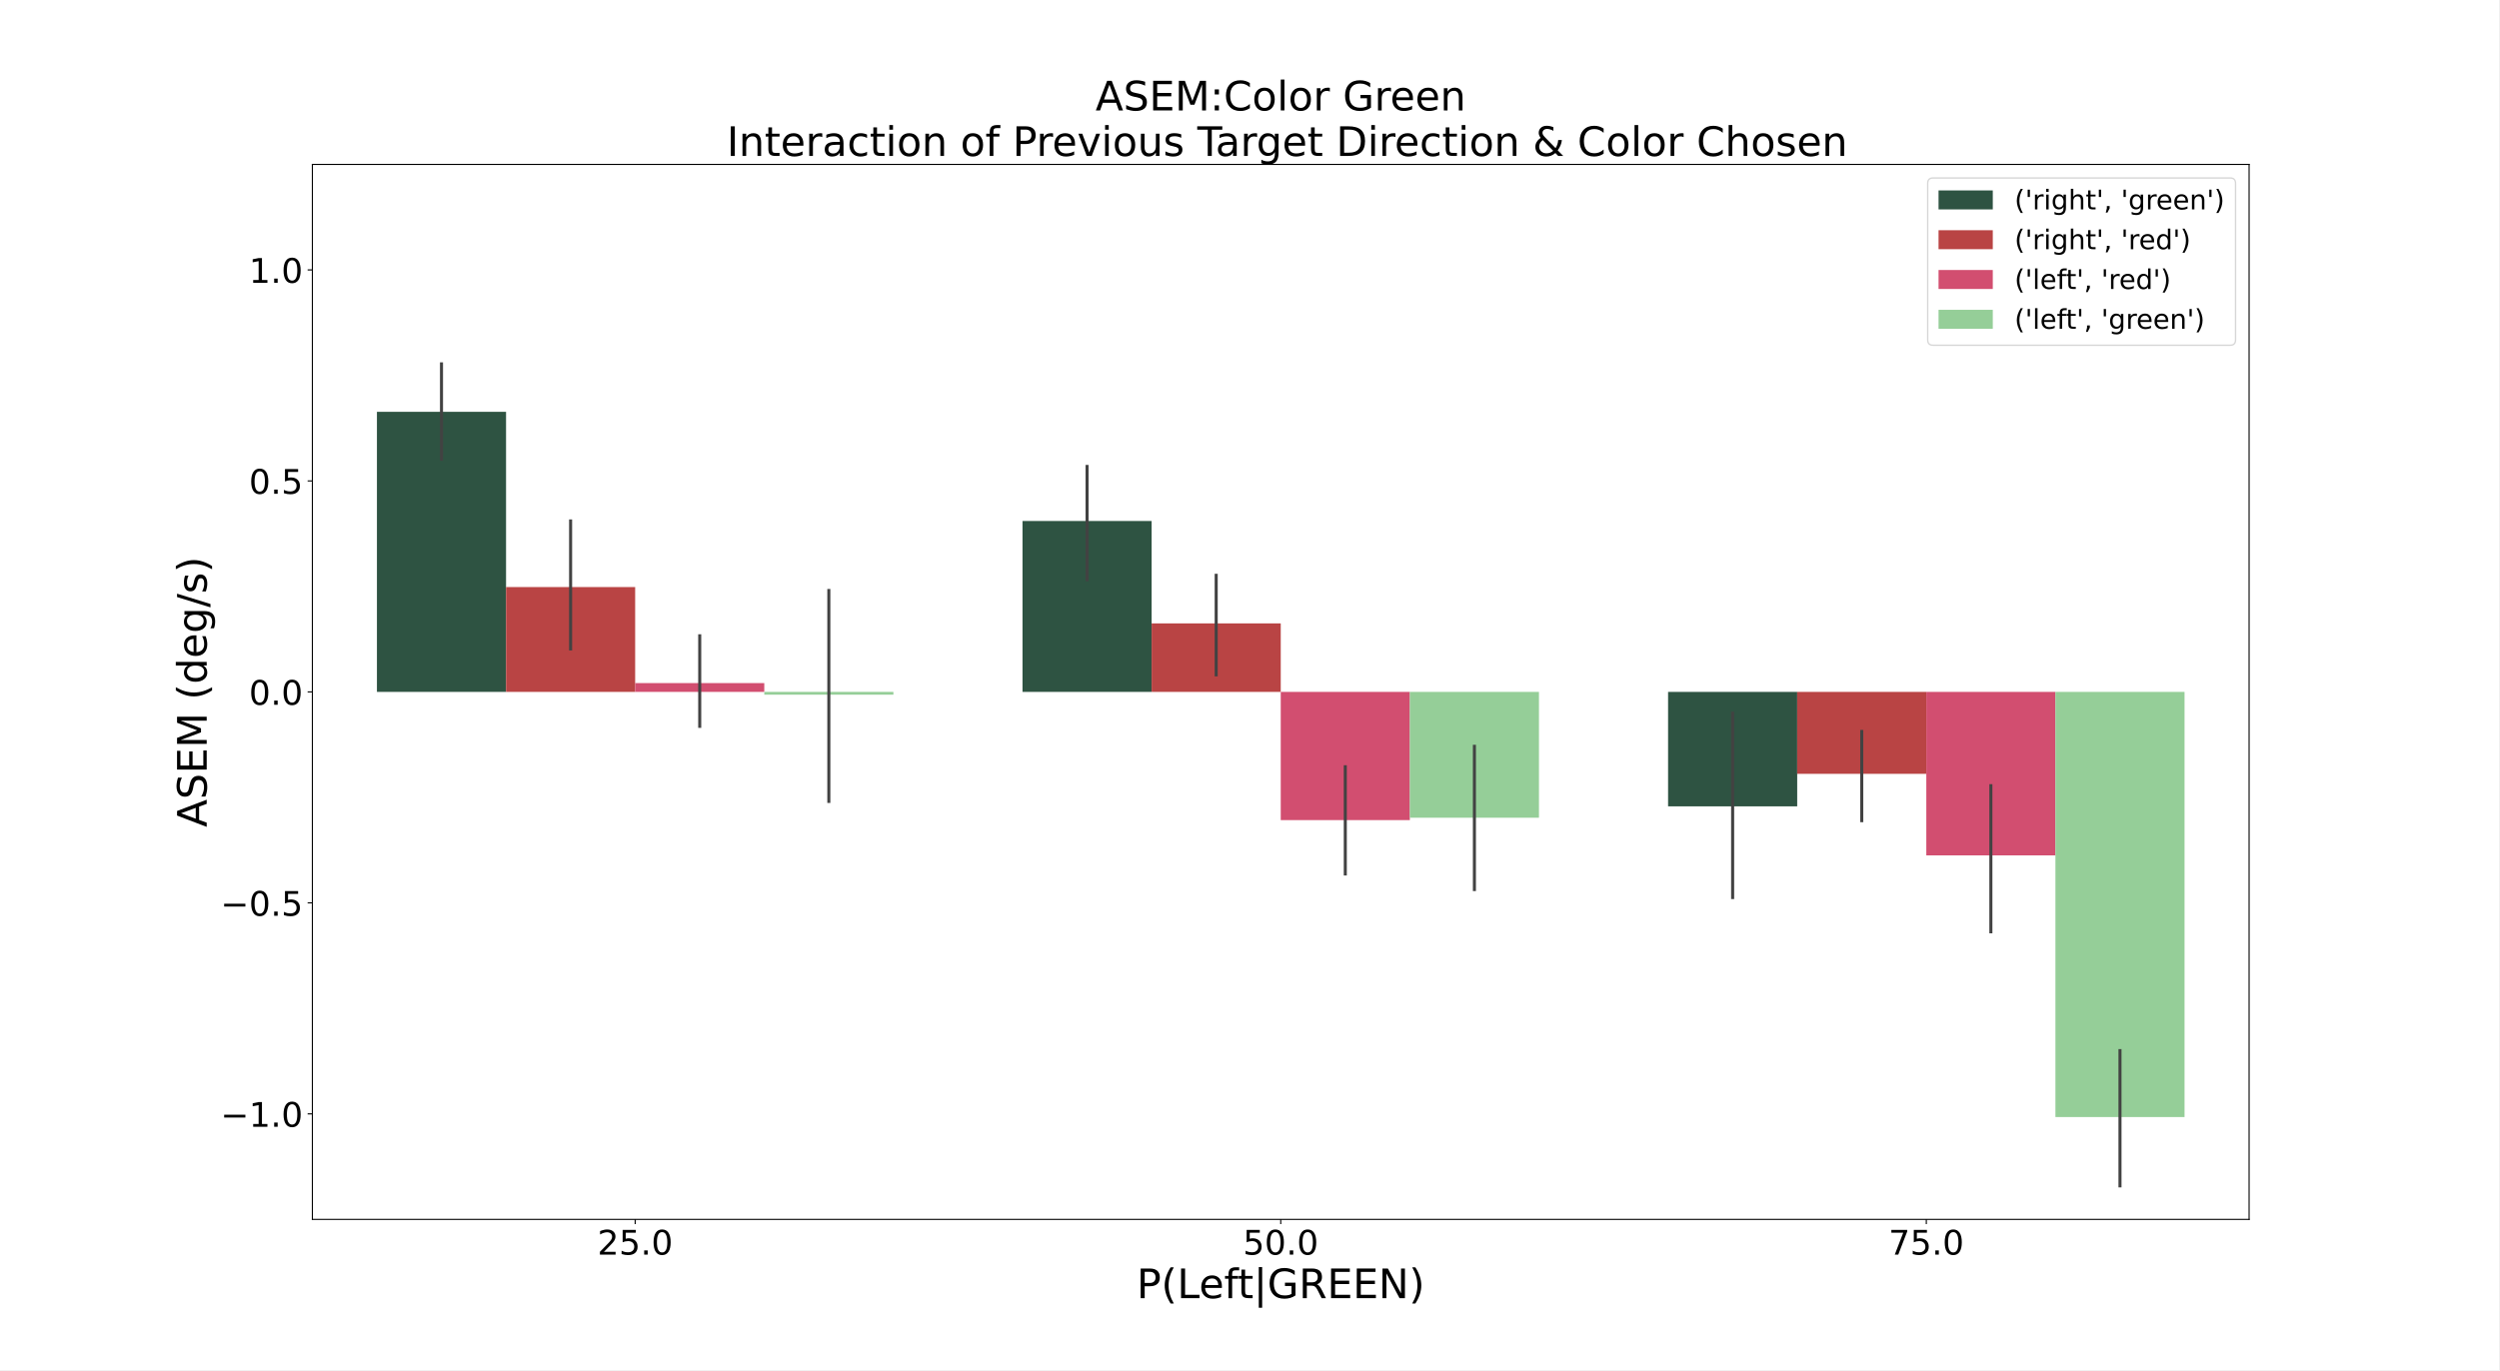
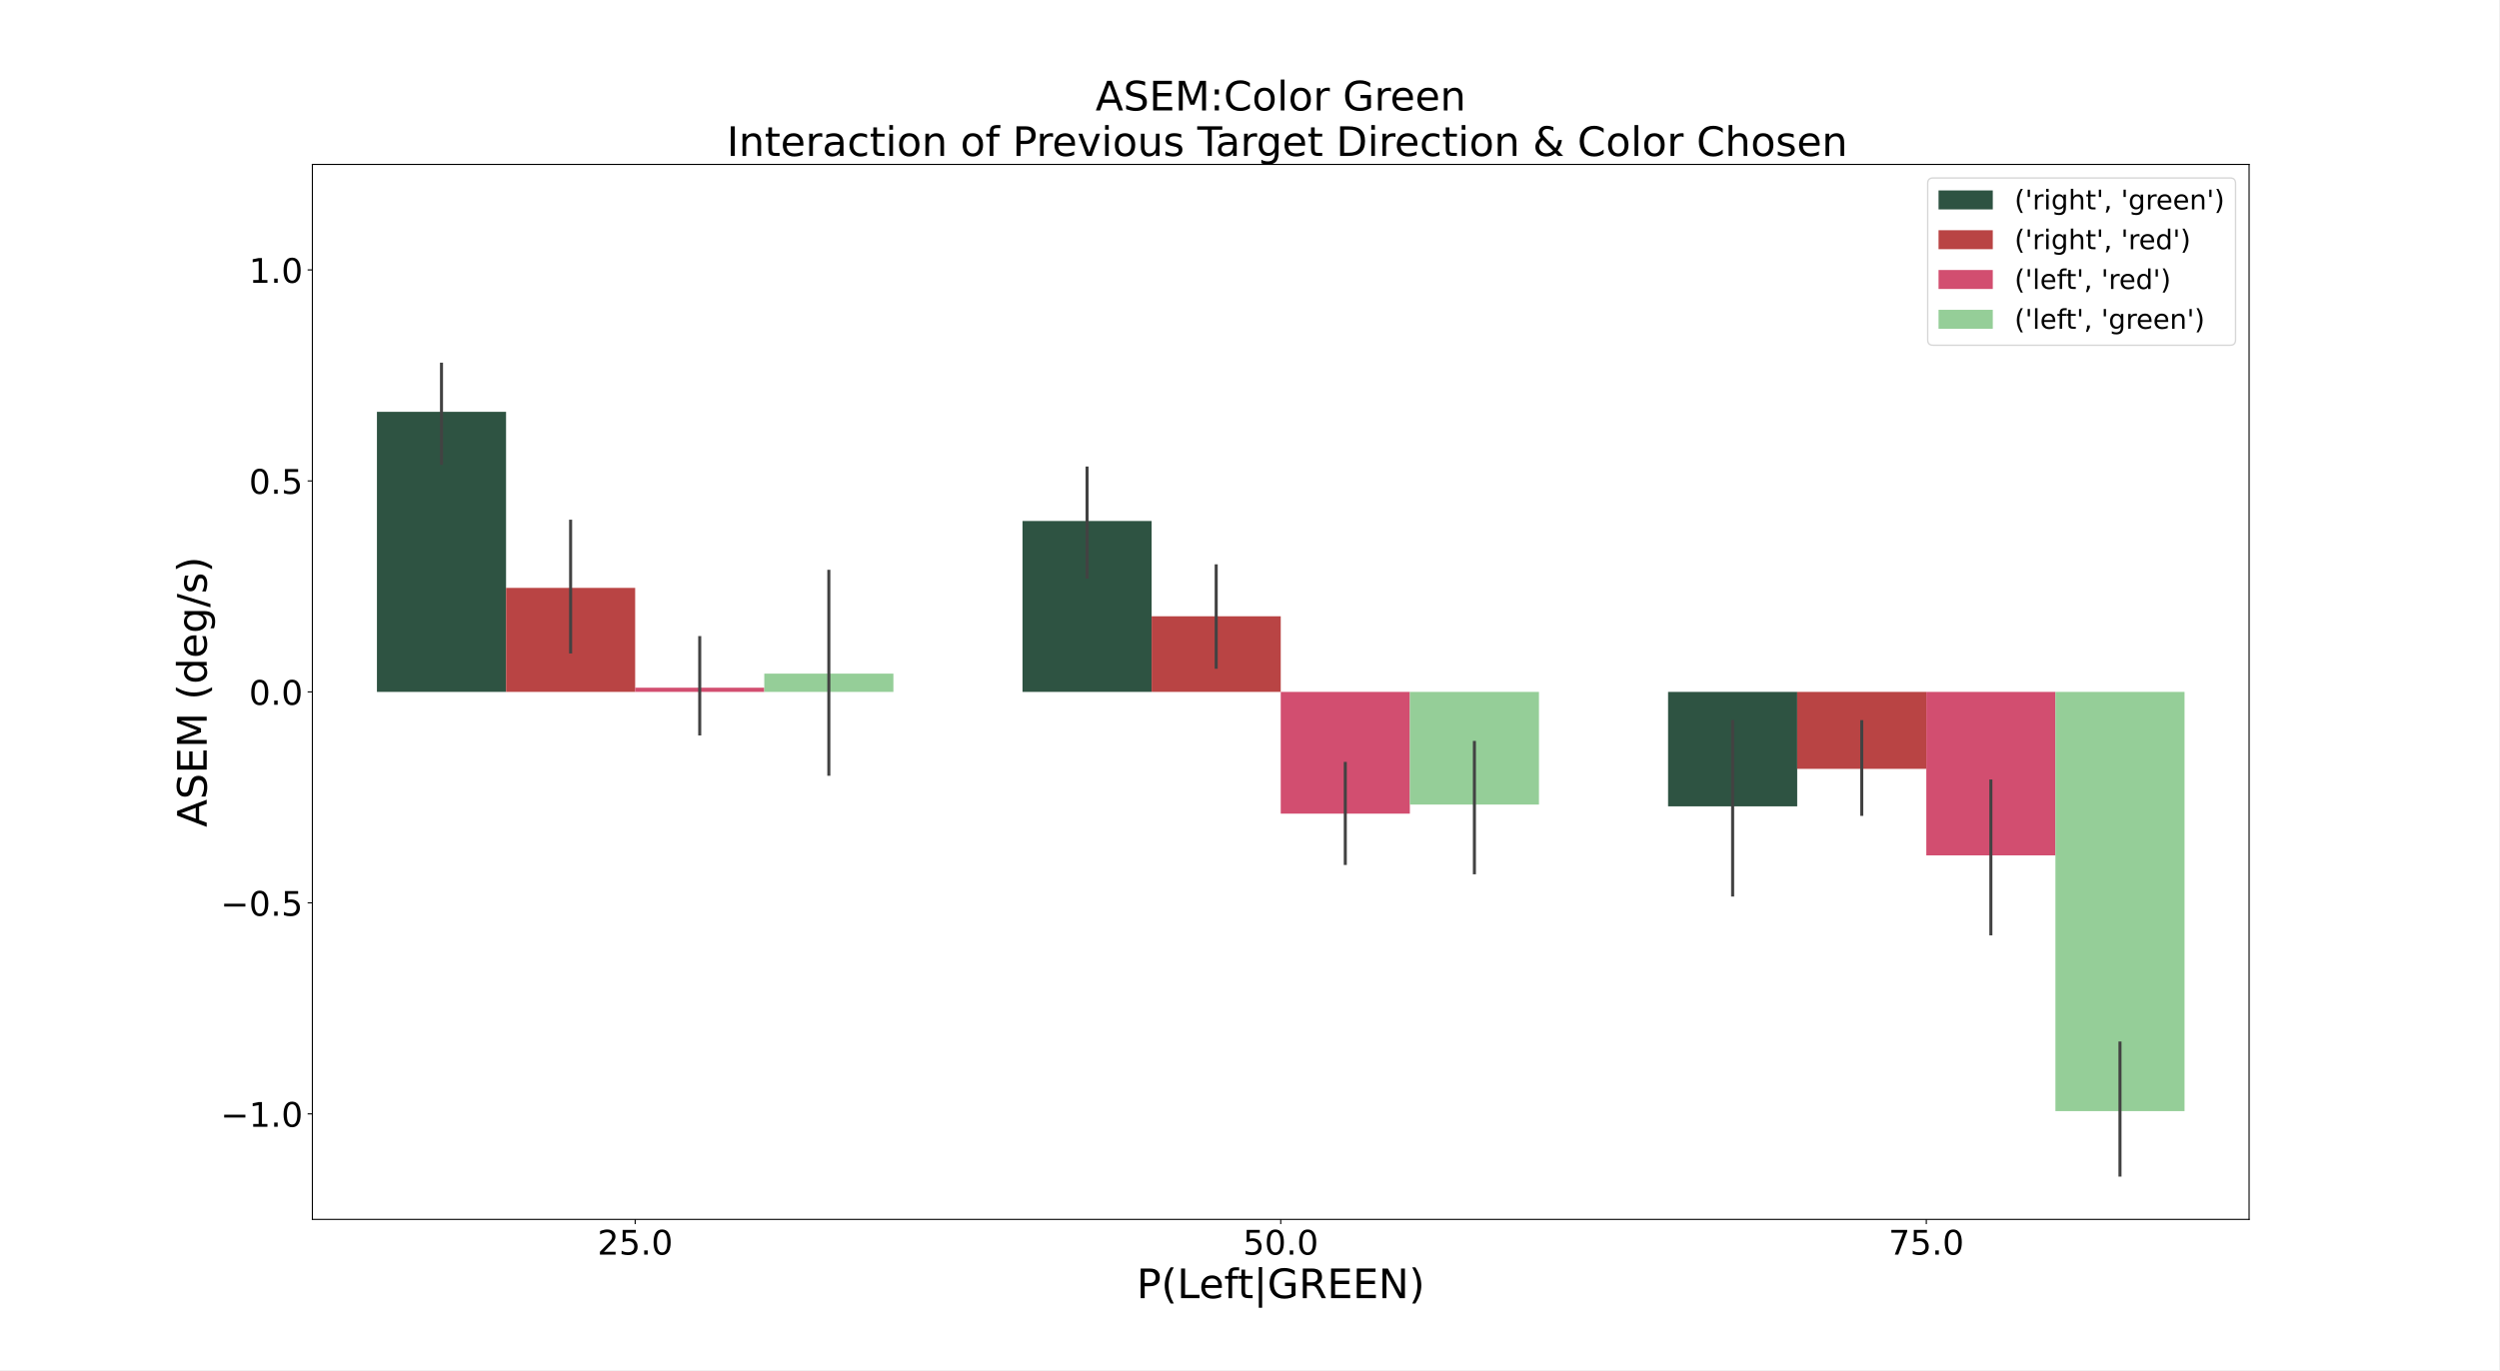
<svg xmlns="http://www.w3.org/2000/svg" xmlns:xlink="http://www.w3.org/1999/xlink" width="1843.2pt" height="1010.88pt" viewBox="0 0 1843.2 1010.88" version="1.1">
  <defs>
    <style type="text/css">*{stroke-linejoin: round; stroke-linecap: butt}</style>
  </defs>
  <g id="figure_1">
    <g id="patch_1">
      <path d="M 0 1010.88  L 1843.2 1010.88  L 1843.2 0  L 0 0  z " style="fill: #ffffff" />
    </g>
    <g id="axes_1">
      <g id="patch_2">
        <path d="M 230.4 899.683  L 1658.88 899.683  L 1658.88 121.306  L 230.4 121.306  z " style="fill: #ffffff" />
      </g>
      <g id="patch_3">
-         <path d="M 278.016 510.494  L 373.248 510.494  L 373.248 303.846  L 278.016 303.846  z " clip-path="url(#p99cbfd3f24)" style="fill: #2e5342" />
+         <path d="M 278.016 510.494  L 373.248 510.494  L 373.248 303.846  L 278.016 303.846  z " clip-path="url(#pe4eaf0d216)" style="fill: #2e5342" />
      </g>
      <g id="patch_4">
-         <path d="M 754.176 510.494  L 849.408 510.494  L 849.408 384.399  L 754.176 384.399  z " clip-path="url(#p99cbfd3f24)" style="fill: #2e5342" />
+         <path d="M 754.176 510.494  L 849.408 510.494  L 849.408 384.399  L 754.176 384.399  z " clip-path="url(#pe4eaf0d216)" style="fill: #2e5342" />
      </g>
      <g id="patch_5">
-         <path d="M 1230.336 510.494  L 1325.568 510.494  L 1325.568 594.935  L 1230.336 594.935  z " clip-path="url(#p99cbfd3f24)" style="fill: #2e5342" />
+         <path d="M 1230.336 510.494  L 1325.568 510.494  L 1325.568 594.935  L 1230.336 594.935  z " clip-path="url(#pe4eaf0d216)" style="fill: #2e5342" />
      </g>
      <g id="patch_6">
-         <path d="M 373.248 510.494  L 468.48 510.494  L 468.48 433.144  L 373.248 433.144  z " clip-path="url(#p99cbfd3f24)" style="fill: #b94444" />
+         <path d="M 373.248 510.494  L 468.48 510.494  L 468.48 433.751  L 373.248 433.751  z " clip-path="url(#pe4eaf0d216)" style="fill: #b94444" />
      </g>
      <g id="patch_7">
-         <path d="M 849.408 510.494  L 944.64 510.494  L 944.64 459.95  L 849.408 459.95  z " clip-path="url(#p99cbfd3f24)" style="fill: #b94444" />
+         <path d="M 849.408 510.494  L 944.64 510.494  L 944.64 454.702  L 849.408 454.702  z " clip-path="url(#pe4eaf0d216)" style="fill: #b94444" />
      </g>
      <g id="patch_8">
-         <path d="M 1325.568 510.494  L 1420.8 510.494  L 1420.8 570.949  L 1325.568 570.949  z " clip-path="url(#p99cbfd3f24)" style="fill: #b94444" />
+         <path d="M 1325.568 510.494  L 1420.8 510.494  L 1420.8 567.28  L 1325.568 567.28  z " clip-path="url(#pe4eaf0d216)" style="fill: #b94444" />
      </g>
      <g id="patch_9">
-         <path d="M 468.48 510.494  L 563.712 510.494  L 563.712 503.996  L 468.48 503.996  z " clip-path="url(#p99cbfd3f24)" style="fill: #d24e70" />
+         <path d="M 468.48 510.494  L 563.712 510.494  L 563.712 507.401  L 468.48 507.401  z " clip-path="url(#pe4eaf0d216)" style="fill: #d24e70" />
      </g>
      <g id="patch_10">
-         <path d="M 944.64 510.494  L 1039.872 510.494  L 1039.872 605.094  L 944.64 605.094  z " clip-path="url(#p99cbfd3f24)" style="fill: #d24e70" />
+         <path d="M 944.64 510.494  L 1039.872 510.494  L 1039.872 600.321  L 944.64 600.321  z " clip-path="url(#pe4eaf0d216)" style="fill: #d24e70" />
      </g>
      <g id="patch_11">
-         <path d="M 1420.8 510.494  L 1516.032 510.494  L 1516.032 631.118  L 1420.8 631.118  z " clip-path="url(#p99cbfd3f24)" style="fill: #d24e70" />
+         <path d="M 1420.8 510.494  L 1516.032 510.494  L 1516.032 631.118  L 1420.8 631.118  z " clip-path="url(#pe4eaf0d216)" style="fill: #d24e70" />
      </g>
      <g id="patch_12">
-         <path d="M 563.712 510.494  L 658.944 510.494  L 658.944 512.538  L 563.712 512.538  z " clip-path="url(#p99cbfd3f24)" style="fill: #95ce98" />
+         <path d="M 563.712 510.494  L 658.944 510.494  L 658.944 497.012  L 563.712 497.012  z " clip-path="url(#pe4eaf0d216)" style="fill: #95ce98" />
      </g>
      <g id="patch_13">
-         <path d="M 1039.872 510.494  L 1135.104 510.494  L 1135.104 603.329  L 1039.872 603.329  z " clip-path="url(#p99cbfd3f24)" style="fill: #95ce98" />
+         <path d="M 1039.872 510.494  L 1135.104 510.494  L 1135.104 593.622  L 1039.872 593.622  z " clip-path="url(#pe4eaf0d216)" style="fill: #95ce98" />
      </g>
      <g id="patch_14">
-         <path d="M 1516.032 510.494  L 1611.264 510.494  L 1611.264 824.182  L 1516.032 824.182  z " clip-path="url(#p99cbfd3f24)" style="fill: #95ce98" />
+         <path d="M 1516.032 510.494  L 1611.264 510.494  L 1611.264 819.802  L 1516.032 819.802  z " clip-path="url(#pe4eaf0d216)" style="fill: #95ce98" />
      </g>
      <g id="patch_15">
-         <path d="M 468.48 510.494  L 468.48 510.494  L 468.48 510.494  L 468.48 510.494  z " clip-path="url(#p99cbfd3f24)" style="fill: #2e5342" />
+         <path d="M 468.48 510.494  L 468.48 510.494  L 468.48 510.494  L 468.48 510.494  z " clip-path="url(#pe4eaf0d216)" style="fill: #2e5342" />
      </g>
      <g id="patch_16">
-         <path d="M 468.48 510.494  L 468.48 510.494  L 468.48 510.494  L 468.48 510.494  z " clip-path="url(#p99cbfd3f24)" style="fill: #b94444" />
+         <path d="M 468.48 510.494  L 468.48 510.494  L 468.48 510.494  L 468.48 510.494  z " clip-path="url(#pe4eaf0d216)" style="fill: #b94444" />
      </g>
      <g id="patch_17">
-         <path d="M 468.48 510.494  L 468.48 510.494  L 468.48 510.494  L 468.48 510.494  z " clip-path="url(#p99cbfd3f24)" style="fill: #d24e70" />
+         <path d="M 468.48 510.494  L 468.48 510.494  L 468.48 510.494  L 468.48 510.494  z " clip-path="url(#pe4eaf0d216)" style="fill: #d24e70" />
      </g>
      <g id="patch_18">
-         <path d="M 468.48 510.494  L 468.48 510.494  L 468.48 510.494  L 468.48 510.494  z " clip-path="url(#p99cbfd3f24)" style="fill: #95ce98" />
+         <path d="M 468.48 510.494  L 468.48 510.494  L 468.48 510.494  L 468.48 510.494  z " clip-path="url(#pe4eaf0d216)" style="fill: #95ce98" />
      </g>
      <g id="matplotlib.axis_1">
        <g id="xtick_1">
          <g id="line2d_1">
            <defs>
-               <path id="mf5e6eb2764" d="M 0 0  L 0 3.5  " style="stroke: #000000; stroke-width: 0.8" />
+               <path id="m4f2dbd89da" d="M 0 0  L 0 3.5  " style="stroke: #000000; stroke-width: 0.8" />
            </defs>
            <g>
-               <use xlink:href="#mf5e6eb2764" x="468.48" y="899.683" style="stroke: #000000; stroke-width: 0.8" />
+               <use xlink:href="#m4f2dbd89da" x="468.48" y="899.683" style="stroke: #000000; stroke-width: 0.8" />
            </g>
          </g>
          <g id="text_1">
            <g transform="translate(440.648 925.6793) scale(0.25 -0.25)">
              <defs>
                <path id="DejaVuSans-32" d="M 1228 531  L 3431 531  L 3431 0  L 469 0  L 469 531  Q 828 903 1448 1529  Q 2069 2156 2228 2338  Q 2531 2678 2651 2914  Q 2772 3150 2772 3378  Q 2772 3750 2511 3984  Q 2250 4219 1831 4219  Q 1534 4219 1204 4116  Q 875 4013 500 3803  L 500 4441  Q 881 4594 1212 4672  Q 1544 4750 1819 4750  Q 2544 4750 2975 4387  Q 3406 4025 3406 3419  Q 3406 3131 3298 2873  Q 3191 2616 2906 2266  Q 2828 2175 2409 1742  Q 1991 1309 1228 531  z " transform="scale(0.015625)" />
                <path id="DejaVuSans-35" d="M 691 4666  L 3169 4666  L 3169 4134  L 1269 4134  L 1269 2991  Q 1406 3038 1543 3061  Q 1681 3084 1819 3084  Q 2600 3084 3056 2656  Q 3513 2228 3513 1497  Q 3513 744 3044 326  Q 2575 -91 1722 -91  Q 1428 -91 1123 -41  Q 819 9 494 109  L 494 744  Q 775 591 1075 516  Q 1375 441 1709 441  Q 2250 441 2565 725  Q 2881 1009 2881 1497  Q 2881 1984 2565 2268  Q 2250 2553 1709 2553  Q 1456 2553 1204 2497  Q 953 2441 691 2322  L 691 4666  z " transform="scale(0.015625)" />
                <path id="DejaVuSans-2e" d="M 684 794  L 1344 794  L 1344 0  L 684 0  L 684 794  z " transform="scale(0.015625)" />
                <path id="DejaVuSans-30" d="M 2034 4250  Q 1547 4250 1301 3770  Q 1056 3291 1056 2328  Q 1056 1369 1301 889  Q 1547 409 2034 409  Q 2525 409 2770 889  Q 3016 1369 3016 2328  Q 3016 3291 2770 3770  Q 2525 4250 2034 4250  z M 2034 4750  Q 2819 4750 3233 4129  Q 3647 3509 3647 2328  Q 3647 1150 3233 529  Q 2819 -91 2034 -91  Q 1250 -91 836 529  Q 422 1150 422 2328  Q 422 3509 836 4129  Q 1250 4750 2034 4750  z " transform="scale(0.015625)" />
              </defs>
              <use xlink:href="#DejaVuSans-32" />
              <use xlink:href="#DejaVuSans-35" x="63.623" />
              <use xlink:href="#DejaVuSans-2e" x="127.246" />
              <use xlink:href="#DejaVuSans-30" x="159.033" />
            </g>
          </g>
        </g>
        <g id="xtick_2">
          <g id="line2d_2">
            <g>
-               <use xlink:href="#mf5e6eb2764" x="944.64" y="899.683" style="stroke: #000000; stroke-width: 0.8" />
+               <use xlink:href="#m4f2dbd89da" x="944.64" y="899.683" style="stroke: #000000; stroke-width: 0.8" />
            </g>
          </g>
          <g id="text_2">
            <g transform="translate(916.808 925.6793) scale(0.25 -0.25)">
              <use xlink:href="#DejaVuSans-35" />
              <use xlink:href="#DejaVuSans-30" x="63.623" />
              <use xlink:href="#DejaVuSans-2e" x="127.246" />
              <use xlink:href="#DejaVuSans-30" x="159.033" />
            </g>
          </g>
        </g>
        <g id="xtick_3">
          <g id="line2d_3">
            <g>
-               <use xlink:href="#mf5e6eb2764" x="1420.8" y="899.683" style="stroke: #000000; stroke-width: 0.8" />
+               <use xlink:href="#m4f2dbd89da" x="1420.8" y="899.683" style="stroke: #000000; stroke-width: 0.8" />
            </g>
          </g>
          <g id="text_3">
            <g transform="translate(1392.968 925.6793) scale(0.25 -0.25)">
              <defs>
                <path id="DejaVuSans-37" d="M 525 4666  L 3525 4666  L 3525 4397  L 1831 0  L 1172 0  L 2766 4134  L 525 4134  L 525 4666  z " transform="scale(0.015625)" />
              </defs>
              <use xlink:href="#DejaVuSans-37" />
              <use xlink:href="#DejaVuSans-35" x="63.623" />
              <use xlink:href="#DejaVuSans-2e" x="127.246" />
              <use xlink:href="#DejaVuSans-30" x="159.033" />
            </g>
          </g>
        </g>
        <g id="text_4">
          <g transform="translate(838.3908 957.8051) scale(0.3 -0.3)">
            <defs>
              <path id="DejaVuSans-50" d="M 1259 4147  L 1259 2394  L 2053 2394  Q 2494 2394 2734 2622  Q 2975 2850 2975 3272  Q 2975 3691 2734 3919  Q 2494 4147 2053 4147  L 1259 4147  z M 628 4666  L 2053 4666  Q 2838 4666 3239 4311  Q 3641 3956 3641 3272  Q 3641 2581 3239 2228  Q 2838 1875 2053 1875  L 1259 1875  L 1259 0  L 628 0  L 628 4666  z " transform="scale(0.015625)" />
              <path id="DejaVuSans-28" d="M 1984 4856  Q 1566 4138 1362 3434  Q 1159 2731 1159 2009  Q 1159 1288 1364 580  Q 1569 -128 1984 -844  L 1484 -844  Q 1016 -109 783 600  Q 550 1309 550 2009  Q 550 2706 781 3412  Q 1013 4119 1484 4856  L 1984 4856  z " transform="scale(0.015625)" />
              <path id="DejaVuSans-4c" d="M 628 4666  L 1259 4666  L 1259 531  L 3531 531  L 3531 0  L 628 0  L 628 4666  z " transform="scale(0.015625)" />
              <path id="DejaVuSans-65" d="M 3597 1894  L 3597 1613  L 953 1613  Q 991 1019 1311 708  Q 1631 397 2203 397  Q 2534 397 2845 478  Q 3156 559 3463 722  L 3463 178  Q 3153 47 2828 -22  Q 2503 -91 2169 -91  Q 1331 -91 842 396  Q 353 884 353 1716  Q 353 2575 817 3079  Q 1281 3584 2069 3584  Q 2775 3584 3186 3129  Q 3597 2675 3597 1894  z M 3022 2063  Q 3016 2534 2758 2815  Q 2500 3097 2075 3097  Q 1594 3097 1305 2825  Q 1016 2553 972 2059  L 3022 2063  z " transform="scale(0.015625)" />
              <path id="DejaVuSans-66" d="M 2375 4863  L 2375 4384  L 1825 4384  Q 1516 4384 1395 4259  Q 1275 4134 1275 3809  L 1275 3500  L 2222 3500  L 2222 3053  L 1275 3053  L 1275 0  L 697 0  L 697 3053  L 147 3053  L 147 3500  L 697 3500  L 697 3744  Q 697 4328 969 4595  Q 1241 4863 1831 4863  L 2375 4863  z " transform="scale(0.015625)" />
              <path id="DejaVuSans-74" d="M 1172 4494  L 1172 3500  L 2356 3500  L 2356 3053  L 1172 3053  L 1172 1153  Q 1172 725 1289 603  Q 1406 481 1766 481  L 2356 481  L 2356 0  L 1766 0  Q 1100 0 847 248  Q 594 497 594 1153  L 594 3053  L 172 3053  L 172 3500  L 594 3500  L 594 4494  L 1172 4494  z " transform="scale(0.015625)" />
              <path id="DejaVuSans-7c" d="M 1344 4891  L 1344 -1509  L 813 -1509  L 813 4891  L 1344 4891  z " transform="scale(0.015625)" />
              <path id="DejaVuSans-47" d="M 3809 666  L 3809 1919  L 2778 1919  L 2778 2438  L 4434 2438  L 4434 434  Q 4069 175 3628 42  Q 3188 -91 2688 -91  Q 1594 -91 976 548  Q 359 1188 359 2328  Q 359 3472 976 4111  Q 1594 4750 2688 4750  Q 3144 4750 3555 4637  Q 3966 4525 4313 4306  L 4313 3634  Q 3963 3931 3569 4081  Q 3175 4231 2741 4231  Q 1884 4231 1454 3753  Q 1025 3275 1025 2328  Q 1025 1384 1454 906  Q 1884 428 2741 428  Q 3075 428 3337 486  Q 3600 544 3809 666  z " transform="scale(0.015625)" />
              <path id="DejaVuSans-52" d="M 2841 2188  Q 3044 2119 3236 1894  Q 3428 1669 3622 1275  L 4263 0  L 3584 0  L 2988 1197  Q 2756 1666 2539 1819  Q 2322 1972 1947 1972  L 1259 1972  L 1259 0  L 628 0  L 628 4666  L 2053 4666  Q 2853 4666 3247 4331  Q 3641 3997 3641 3322  Q 3641 2881 3436 2590  Q 3231 2300 2841 2188  z M 1259 4147  L 1259 2491  L 2053 2491  Q 2509 2491 2742 2702  Q 2975 2913 2975 3322  Q 2975 3731 2742 3939  Q 2509 4147 2053 4147  L 1259 4147  z " transform="scale(0.015625)" />
              <path id="DejaVuSans-45" d="M 628 4666  L 3578 4666  L 3578 4134  L 1259 4134  L 1259 2753  L 3481 2753  L 3481 2222  L 1259 2222  L 1259 531  L 3634 531  L 3634 0  L 628 0  L 628 4666  z " transform="scale(0.015625)" />
              <path id="DejaVuSans-4e" d="M 628 4666  L 1478 4666  L 3547 763  L 3547 4666  L 4159 4666  L 4159 0  L 3309 0  L 1241 3903  L 1241 0  L 628 0  L 628 4666  z " transform="scale(0.015625)" />
              <path id="DejaVuSans-29" d="M 513 4856  L 1013 4856  Q 1481 4119 1714 3412  Q 1947 2706 1947 2009  Q 1947 1309 1714 600  Q 1481 -109 1013 -844  L 513 -844  Q 928 -128 1133 580  Q 1338 1288 1338 2009  Q 1338 2731 1133 3434  Q 928 4138 513 4856  z " transform="scale(0.015625)" />
            </defs>
            <use xlink:href="#DejaVuSans-50" />
            <use xlink:href="#DejaVuSans-28" x="60.303" />
            <use xlink:href="#DejaVuSans-4c" x="99.316" />
            <use xlink:href="#DejaVuSans-65" x="153.279" />
            <use xlink:href="#DejaVuSans-66" x="214.803" />
            <use xlink:href="#DejaVuSans-74" x="248.258" />
            <use xlink:href="#DejaVuSans-7c" x="287.467" />
            <use xlink:href="#DejaVuSans-47" x="321.158" />
            <use xlink:href="#DejaVuSans-52" x="398.648" />
            <use xlink:href="#DejaVuSans-45" x="468.131" />
            <use xlink:href="#DejaVuSans-45" x="531.314" />
            <use xlink:href="#DejaVuSans-4e" x="594.498" />
            <use xlink:href="#DejaVuSans-29" x="669.303" />
          </g>
        </g>
      </g>
      <g id="matplotlib.axis_2">
        <g id="ytick_1">
          <g id="line2d_4">
            <defs>
-               <path id="m6d42ad7f35" d="M 0 0  L -3.5 0  " style="stroke: #000000; stroke-width: 0.8" />
+               <path id="md71db230e5" d="M 0 0  L -3.5 0  " style="stroke: #000000; stroke-width: 0.8" />
            </defs>
            <g>
-               <use xlink:href="#m6d42ad7f35" x="230.4" y="821.845" style="stroke: #000000; stroke-width: 0.8" />
+               <use xlink:href="#md71db230e5" x="230.4" y="821.845" style="stroke: #000000; stroke-width: 0.8" />
            </g>
          </g>
          <g id="text_5">
            <g transform="translate(162.693 831.3435) scale(0.25 -0.25)">
              <defs>
                <path id="DejaVuSans-2212" d="M 678 2272  L 4684 2272  L 4684 1741  L 678 1741  L 678 2272  z " transform="scale(0.015625)" />
                <path id="DejaVuSans-31" d="M 794 531  L 1825 531  L 1825 4091  L 703 3866  L 703 4441  L 1819 4666  L 2450 4666  L 2450 531  L 3481 531  L 3481 0  L 794 0  L 794 531  z " transform="scale(0.015625)" />
              </defs>
              <use xlink:href="#DejaVuSans-2212" />
              <use xlink:href="#DejaVuSans-31" x="83.789" />
              <use xlink:href="#DejaVuSans-2e" x="147.412" />
              <use xlink:href="#DejaVuSans-30" x="179.199" />
            </g>
          </g>
        </g>
        <g id="ytick_2">
          <g id="line2d_5">
            <g>
-               <use xlink:href="#m6d42ad7f35" x="230.4" y="666.17" style="stroke: #000000; stroke-width: 0.8" />
+               <use xlink:href="#md71db230e5" x="230.4" y="666.17" style="stroke: #000000; stroke-width: 0.8" />
            </g>
          </g>
          <g id="text_6">
            <g transform="translate(162.693 675.668) scale(0.25 -0.25)">
              <use xlink:href="#DejaVuSans-2212" />
              <use xlink:href="#DejaVuSans-30" x="83.789" />
              <use xlink:href="#DejaVuSans-2e" x="147.412" />
              <use xlink:href="#DejaVuSans-35" x="179.199" />
            </g>
          </g>
        </g>
        <g id="ytick_3">
          <g id="line2d_6">
            <g>
-               <use xlink:href="#m6d42ad7f35" x="230.4" y="510.494" style="stroke: #000000; stroke-width: 0.8" />
+               <use xlink:href="#md71db230e5" x="230.4" y="510.494" style="stroke: #000000; stroke-width: 0.8" />
            </g>
          </g>
          <g id="text_7">
            <g transform="translate(183.6422 519.9924) scale(0.25 -0.25)">
              <use xlink:href="#DejaVuSans-30" />
              <use xlink:href="#DejaVuSans-2e" x="63.623" />
              <use xlink:href="#DejaVuSans-30" x="95.41" />
            </g>
          </g>
        </g>
        <g id="ytick_4">
          <g id="line2d_7">
            <g>
-               <use xlink:href="#m6d42ad7f35" x="230.4" y="354.819" style="stroke: #000000; stroke-width: 0.8" />
+               <use xlink:href="#md71db230e5" x="230.4" y="354.819" style="stroke: #000000; stroke-width: 0.8" />
            </g>
          </g>
          <g id="text_8">
            <g transform="translate(183.6422 364.3169) scale(0.25 -0.25)">
              <use xlink:href="#DejaVuSans-30" />
              <use xlink:href="#DejaVuSans-2e" x="63.623" />
              <use xlink:href="#DejaVuSans-35" x="95.41" />
            </g>
          </g>
        </g>
        <g id="ytick_5">
          <g id="line2d_8">
            <g>
-               <use xlink:href="#m6d42ad7f35" x="230.4" y="199.143" style="stroke: #000000; stroke-width: 0.8" />
+               <use xlink:href="#md71db230e5" x="230.4" y="199.143" style="stroke: #000000; stroke-width: 0.8" />
            </g>
          </g>
          <g id="text_9">
            <g transform="translate(183.6422 208.6414) scale(0.25 -0.25)">
              <use xlink:href="#DejaVuSans-31" />
              <use xlink:href="#DejaVuSans-2e" x="63.623" />
              <use xlink:href="#DejaVuSans-30" x="95.41" />
            </g>
          </g>
        </g>
        <g id="text_10">
          <g transform="translate(152.4539 610.3124) rotate(-90) scale(0.3 -0.3)">
            <defs>
              <path id="DejaVuSans-41" d="M 2188 4044  L 1331 1722  L 3047 1722  L 2188 4044  z M 1831 4666  L 2547 4666  L 4325 0  L 3669 0  L 3244 1197  L 1141 1197  L 716 0  L 50 0  L 1831 4666  z " transform="scale(0.015625)" />
              <path id="DejaVuSans-53" d="M 3425 4513  L 3425 3897  Q 3066 4069 2747 4153  Q 2428 4238 2131 4238  Q 1616 4238 1336 4038  Q 1056 3838 1056 3469  Q 1056 3159 1242 3001  Q 1428 2844 1947 2747  L 2328 2669  Q 3034 2534 3370 2195  Q 3706 1856 3706 1288  Q 3706 609 3251 259  Q 2797 -91 1919 -91  Q 1588 -91 1214 -16  Q 841 59 441 206  L 441 856  Q 825 641 1194 531  Q 1563 422 1919 422  Q 2459 422 2753 634  Q 3047 847 3047 1241  Q 3047 1584 2836 1778  Q 2625 1972 2144 2069  L 1759 2144  Q 1053 2284 737 2584  Q 422 2884 422 3419  Q 422 4038 858 4394  Q 1294 4750 2059 4750  Q 2388 4750 2728 4690  Q 3069 4631 3425 4513  z " transform="scale(0.015625)" />
              <path id="DejaVuSans-4d" d="M 628 4666  L 1569 4666  L 2759 1491  L 3956 4666  L 4897 4666  L 4897 0  L 4281 0  L 4281 4097  L 3078 897  L 2444 897  L 1241 4097  L 1241 0  L 628 0  L 628 4666  z " transform="scale(0.015625)" />
              <path id="DejaVuSans-20" transform="scale(0.015625)" />
              <path id="DejaVuSans-64" d="M 2906 2969  L 2906 4863  L 3481 4863  L 3481 0  L 2906 0  L 2906 525  Q 2725 213 2448 61  Q 2172 -91 1784 -91  Q 1150 -91 751 415  Q 353 922 353 1747  Q 353 2572 751 3078  Q 1150 3584 1784 3584  Q 2172 3584 2448 3432  Q 2725 3281 2906 2969  z M 947 1747  Q 947 1113 1208 752  Q 1469 391 1925 391  Q 2381 391 2643 752  Q 2906 1113 2906 1747  Q 2906 2381 2643 2742  Q 2381 3103 1925 3103  Q 1469 3103 1208 2742  Q 947 2381 947 1747  z " transform="scale(0.015625)" />
              <path id="DejaVuSans-67" d="M 2906 1791  Q 2906 2416 2648 2759  Q 2391 3103 1925 3103  Q 1463 3103 1205 2759  Q 947 2416 947 1791  Q 947 1169 1205 825  Q 1463 481 1925 481  Q 2391 481 2648 825  Q 2906 1169 2906 1791  z M 3481 434  Q 3481 -459 3084 -895  Q 2688 -1331 1869 -1331  Q 1566 -1331 1297 -1286  Q 1028 -1241 775 -1147  L 775 -588  Q 1028 -725 1275 -790  Q 1522 -856 1778 -856  Q 2344 -856 2625 -561  Q 2906 -266 2906 331  L 2906 616  Q 2728 306 2450 153  Q 2172 0 1784 0  Q 1141 0 747 490  Q 353 981 353 1791  Q 353 2603 747 3093  Q 1141 3584 1784 3584  Q 2172 3584 2450 3431  Q 2728 3278 2906 2969  L 2906 3500  L 3481 3500  L 3481 434  z " transform="scale(0.015625)" />
              <path id="DejaVuSans-2f" d="M 1625 4666  L 2156 4666  L 531 -594  L 0 -594  L 1625 4666  z " transform="scale(0.015625)" />
              <path id="DejaVuSans-73" d="M 2834 3397  L 2834 2853  Q 2591 2978 2328 3040  Q 2066 3103 1784 3103  Q 1356 3103 1142 2972  Q 928 2841 928 2578  Q 928 2378 1081 2264  Q 1234 2150 1697 2047  L 1894 2003  Q 2506 1872 2764 1633  Q 3022 1394 3022 966  Q 3022 478 2636 193  Q 2250 -91 1575 -91  Q 1294 -91 989 -36  Q 684 19 347 128  L 347 722  Q 666 556 975 473  Q 1284 391 1588 391  Q 1994 391 2212 530  Q 2431 669 2431 922  Q 2431 1156 2273 1281  Q 2116 1406 1581 1522  L 1381 1569  Q 847 1681 609 1914  Q 372 2147 372 2553  Q 372 3047 722 3315  Q 1072 3584 1716 3584  Q 2034 3584 2315 3537  Q 2597 3491 2834 3397  z " transform="scale(0.015625)" />
            </defs>
            <use xlink:href="#DejaVuSans-41" />
            <use xlink:href="#DejaVuSans-53" x="68.408" />
            <use xlink:href="#DejaVuSans-45" x="131.885" />
            <use xlink:href="#DejaVuSans-4d" x="195.068" />
            <use xlink:href="#DejaVuSans-20" x="281.348" />
            <use xlink:href="#DejaVuSans-28" x="313.135" />
            <use xlink:href="#DejaVuSans-64" x="352.148" />
            <use xlink:href="#DejaVuSans-65" x="415.625" />
            <use xlink:href="#DejaVuSans-67" x="477.148" />
            <use xlink:href="#DejaVuSans-2f" x="540.625" />
            <use xlink:href="#DejaVuSans-73" x="574.316" />
            <use xlink:href="#DejaVuSans-29" x="626.416" />
          </g>
        </g>
      </g>
      <g id="line2d_9">
-         <path d="M 325.632 338.842  L 325.632 268.473  " clip-path="url(#p99cbfd3f24)" style="fill: none; stroke: #424242; stroke-width: 2.25; stroke-linecap: square" />
+         <path d="M 325.632 341.86  L 325.632 268.686  " clip-path="url(#pe4eaf0d216)" style="fill: none; stroke: #424242; stroke-width: 2.25; stroke-linecap: square" />
      </g>
      <g id="line2d_10">
-         <path d="M 801.792 427.746  L 801.792 344.156  " clip-path="url(#p99cbfd3f24)" style="fill: none; stroke: #424242; stroke-width: 2.25; stroke-linecap: square" />
+         <path d="M 801.792 425.747  L 801.792 345.338  " clip-path="url(#pe4eaf0d216)" style="fill: none; stroke: #424242; stroke-width: 2.25; stroke-linecap: square" />
      </g>
      <g id="line2d_11">
-         <path d="M 1277.952 662.222  L 1277.952 526.24  " clip-path="url(#p99cbfd3f24)" style="fill: none; stroke: #424242; stroke-width: 2.25; stroke-linecap: square" />
+         <path d="M 1277.952 660.357  L 1277.952 532.374  " clip-path="url(#pe4eaf0d216)" style="fill: none; stroke: #424242; stroke-width: 2.25; stroke-linecap: square" />
      </g>
      <g id="line2d_12">
-         <path d="M 420.864 478.8  L 420.864 384.356  " clip-path="url(#p99cbfd3f24)" style="fill: none; stroke: #424242; stroke-width: 2.25; stroke-linecap: square" />
+         <path d="M 420.864 480.995  L 420.864 384.553  " clip-path="url(#pe4eaf0d216)" style="fill: none; stroke: #424242; stroke-width: 2.25; stroke-linecap: square" />
      </g>
      <g id="line2d_13">
-         <path d="M 897.024 497.913  L 897.024 424.484  " clip-path="url(#p99cbfd3f24)" style="fill: none; stroke: #424242; stroke-width: 2.25; stroke-linecap: square" />
+         <path d="M 897.024 492.324  L 897.024 417.5  " clip-path="url(#pe4eaf0d216)" style="fill: none; stroke: #424242; stroke-width: 2.25; stroke-linecap: square" />
      </g>
      <g id="line2d_14">
-         <path d="M 1373.184 605.532  L 1373.184 539.696  " clip-path="url(#p99cbfd3f24)" style="fill: none; stroke: #424242; stroke-width: 2.25; stroke-linecap: square" />
+         <path d="M 1373.184 600.851  L 1373.184 532.483  " clip-path="url(#pe4eaf0d216)" style="fill: none; stroke: #424242; stroke-width: 2.25; stroke-linecap: square" />
      </g>
      <g id="line2d_15">
-         <path d="M 516.096 535.93  L 516.096 469.084  " clip-path="url(#p99cbfd3f24)" style="fill: none; stroke: #424242; stroke-width: 2.25; stroke-linecap: square" />
+         <path d="M 516.096 541.49  L 516.096 470.407  " clip-path="url(#pe4eaf0d216)" style="fill: none; stroke: #424242; stroke-width: 2.25; stroke-linecap: square" />
      </g>
      <g id="line2d_16">
-         <path d="M 992.256 644.807  L 992.256 565.757  " clip-path="url(#p99cbfd3f24)" style="fill: none; stroke: #424242; stroke-width: 2.25; stroke-linecap: square" />
+         <path d="M 992.256 637.08  L 992.256 563.297  " clip-path="url(#pe4eaf0d216)" style="fill: none; stroke: #424242; stroke-width: 2.25; stroke-linecap: square" />
      </g>
      <g id="line2d_17">
-         <path d="M 1468.416 687.492  L 1468.416 579.699  " clip-path="url(#p99cbfd3f24)" style="fill: none; stroke: #424242; stroke-width: 2.25; stroke-linecap: square" />
+         <path d="M 1468.416 689.02  L 1468.416 576.256  " clip-path="url(#pe4eaf0d216)" style="fill: none; stroke: #424242; stroke-width: 2.25; stroke-linecap: square" />
      </g>
      <g id="line2d_18">
-         <path d="M 611.328 591.309  L 611.328 435.672  " clip-path="url(#p99cbfd3f24)" style="fill: none; stroke: #424242; stroke-width: 2.25; stroke-linecap: square" />
+         <path d="M 611.328 571.265  L 611.328 421.542  " clip-path="url(#pe4eaf0d216)" style="fill: none; stroke: #424242; stroke-width: 2.25; stroke-linecap: square" />
      </g>
      <g id="line2d_19">
-         <path d="M 1087.488 656.341  L 1087.488 550.625  " clip-path="url(#p99cbfd3f24)" style="fill: none; stroke: #424242; stroke-width: 2.25; stroke-linecap: square" />
+         <path d="M 1087.488 643.938  L 1087.488 547.77  " clip-path="url(#pe4eaf0d216)" style="fill: none; stroke: #424242; stroke-width: 2.25; stroke-linecap: square" />
      </g>
      <g id="line2d_20">
-         <path d="M 1563.648 874.944  L 1563.648 775.186  " clip-path="url(#p99cbfd3f24)" style="fill: none; stroke: #424242; stroke-width: 2.25; stroke-linecap: square" />
+         <path d="M 1563.648 866.977  L 1563.648 769.591  " clip-path="url(#pe4eaf0d216)" style="fill: none; stroke: #424242; stroke-width: 2.25; stroke-linecap: square" />
      </g>
      <g id="patch_19">
        <path d="M 230.4 899.683  L 230.4 121.306  " style="fill: none; stroke: #000000; stroke-width: 0.8; stroke-linejoin: miter; stroke-linecap: square" />
      </g>
      <g id="patch_20">
        <path d="M 1658.88 899.683  L 1658.88 121.306  " style="fill: none; stroke: #000000; stroke-width: 0.8; stroke-linejoin: miter; stroke-linecap: square" />
      </g>
      <g id="patch_21">
        <path d="M 230.4 899.683  L 1658.88 899.683  " style="fill: none; stroke: #000000; stroke-width: 0.8; stroke-linejoin: miter; stroke-linecap: square" />
      </g>
      <g id="patch_22">
        <path d="M 230.4 121.306  L 1658.88 121.306  " style="fill: none; stroke: #000000; stroke-width: 0.8; stroke-linejoin: miter; stroke-linecap: square" />
      </g>
      <g id="text_11">
        <g transform="translate(808.0345 81.4731) scale(0.3 -0.3)">
          <defs>
            <path id="DejaVuSans-3a" d="M 750 794  L 1409 794  L 1409 0  L 750 0  L 750 794  z M 750 3309  L 1409 3309  L 1409 2516  L 750 2516  L 750 3309  z " transform="scale(0.015625)" />
            <path id="DejaVuSans-43" d="M 4122 4306  L 4122 3641  Q 3803 3938 3442 4084  Q 3081 4231 2675 4231  Q 1875 4231 1450 3742  Q 1025 3253 1025 2328  Q 1025 1406 1450 917  Q 1875 428 2675 428  Q 3081 428 3442 575  Q 3803 722 4122 1019  L 4122 359  Q 3791 134 3420 21  Q 3050 -91 2638 -91  Q 1578 -91 968 557  Q 359 1206 359 2328  Q 359 3453 968 4101  Q 1578 4750 2638 4750  Q 3056 4750 3426 4639  Q 3797 4528 4122 4306  z " transform="scale(0.015625)" />
            <path id="DejaVuSans-6f" d="M 1959 3097  Q 1497 3097 1228 2736  Q 959 2375 959 1747  Q 959 1119 1226 758  Q 1494 397 1959 397  Q 2419 397 2687 759  Q 2956 1122 2956 1747  Q 2956 2369 2687 2733  Q 2419 3097 1959 3097  z M 1959 3584  Q 2709 3584 3137 3096  Q 3566 2609 3566 1747  Q 3566 888 3137 398  Q 2709 -91 1959 -91  Q 1206 -91 779 398  Q 353 888 353 1747  Q 353 2609 779 3096  Q 1206 3584 1959 3584  z " transform="scale(0.015625)" />
            <path id="DejaVuSans-6c" d="M 603 4863  L 1178 4863  L 1178 0  L 603 0  L 603 4863  z " transform="scale(0.015625)" />
            <path id="DejaVuSans-72" d="M 2631 2963  Q 2534 3019 2420 3045  Q 2306 3072 2169 3072  Q 1681 3072 1420 2755  Q 1159 2438 1159 1844  L 1159 0  L 581 0  L 581 3500  L 1159 3500  L 1159 2956  Q 1341 3275 1631 3429  Q 1922 3584 2338 3584  Q 2397 3584 2469 3576  Q 2541 3569 2628 3553  L 2631 2963  z " transform="scale(0.015625)" />
            <path id="DejaVuSans-6e" d="M 3513 2113  L 3513 0  L 2938 0  L 2938 2094  Q 2938 2591 2744 2837  Q 2550 3084 2163 3084  Q 1697 3084 1428 2787  Q 1159 2491 1159 1978  L 1159 0  L 581 0  L 581 3500  L 1159 3500  L 1159 2956  Q 1366 3272 1645 3428  Q 1925 3584 2291 3584  Q 2894 3584 3203 3211  Q 3513 2838 3513 2113  z " transform="scale(0.015625)" />
          </defs>
          <use xlink:href="#DejaVuSans-41" />
          <use xlink:href="#DejaVuSans-53" x="68.408" />
          <use xlink:href="#DejaVuSans-45" x="131.885" />
          <use xlink:href="#DejaVuSans-4d" x="195.068" />
          <use xlink:href="#DejaVuSans-3a" x="281.348" />
          <use xlink:href="#DejaVuSans-43" x="315.039" />
          <use xlink:href="#DejaVuSans-6f" x="384.863" />
          <use xlink:href="#DejaVuSans-6c" x="446.045" />
          <use xlink:href="#DejaVuSans-6f" x="473.828" />
          <use xlink:href="#DejaVuSans-72" x="535.01" />
          <use xlink:href="#DejaVuSans-20" x="576.123" />
          <use xlink:href="#DejaVuSans-47" x="607.91" />
          <use xlink:href="#DejaVuSans-72" x="685.4" />
          <use xlink:href="#DejaVuSans-65" x="724.264" />
          <use xlink:href="#DejaVuSans-65" x="785.787" />
          <use xlink:href="#DejaVuSans-6e" x="847.311" />
        </g>
        <g transform="translate(526.5384 115.0665) scale(0.3 -0.3)">
          <defs>
            <path id="DejaVuSans-49" d="M 628 4666  L 1259 4666  L 1259 0  L 628 0  L 628 4666  z " transform="scale(0.015625)" />
            <path id="DejaVuSans-61" d="M 2194 1759  Q 1497 1759 1228 1600  Q 959 1441 959 1056  Q 959 750 1161 570  Q 1363 391 1709 391  Q 2188 391 2477 730  Q 2766 1069 2766 1631  L 2766 1759  L 2194 1759  z M 3341 1997  L 3341 0  L 2766 0  L 2766 531  Q 2569 213 2275 61  Q 1981 -91 1556 -91  Q 1019 -91 701 211  Q 384 513 384 1019  Q 384 1609 779 1909  Q 1175 2209 1959 2209  L 2766 2209  L 2766 2266  Q 2766 2663 2505 2880  Q 2244 3097 1772 3097  Q 1472 3097 1187 3025  Q 903 2953 641 2809  L 641 3341  Q 956 3463 1253 3523  Q 1550 3584 1831 3584  Q 2591 3584 2966 3190  Q 3341 2797 3341 1997  z " transform="scale(0.015625)" />
            <path id="DejaVuSans-63" d="M 3122 3366  L 3122 2828  Q 2878 2963 2633 3030  Q 2388 3097 2138 3097  Q 1578 3097 1268 2742  Q 959 2388 959 1747  Q 959 1106 1268 751  Q 1578 397 2138 397  Q 2388 397 2633 464  Q 2878 531 3122 666  L 3122 134  Q 2881 22 2623 -34  Q 2366 -91 2075 -91  Q 1284 -91 818 406  Q 353 903 353 1747  Q 353 2603 823 3093  Q 1294 3584 2113 3584  Q 2378 3584 2631 3529  Q 2884 3475 3122 3366  z " transform="scale(0.015625)" />
            <path id="DejaVuSans-69" d="M 603 3500  L 1178 3500  L 1178 0  L 603 0  L 603 3500  z M 603 4863  L 1178 4863  L 1178 4134  L 603 4134  L 603 4863  z " transform="scale(0.015625)" />
            <path id="DejaVuSans-76" d="M 191 3500  L 800 3500  L 1894 563  L 2988 3500  L 3597 3500  L 2284 0  L 1503 0  L 191 3500  z " transform="scale(0.015625)" />
            <path id="DejaVuSans-75" d="M 544 1381  L 544 3500  L 1119 3500  L 1119 1403  Q 1119 906 1312 657  Q 1506 409 1894 409  Q 2359 409 2629 706  Q 2900 1003 2900 1516  L 2900 3500  L 3475 3500  L 3475 0  L 2900 0  L 2900 538  Q 2691 219 2414 64  Q 2138 -91 1772 -91  Q 1169 -91 856 284  Q 544 659 544 1381  z M 1991 3584  L 1991 3584  z " transform="scale(0.015625)" />
            <path id="DejaVuSans-54" d="M -19 4666  L 3928 4666  L 3928 4134  L 2272 4134  L 2272 0  L 1638 0  L 1638 4134  L -19 4134  L -19 4666  z " transform="scale(0.015625)" />
            <path id="DejaVuSans-44" d="M 1259 4147  L 1259 519  L 2022 519  Q 2988 519 3436 956  Q 3884 1394 3884 2338  Q 3884 3275 3436 3711  Q 2988 4147 2022 4147  L 1259 4147  z M 628 4666  L 1925 4666  Q 3281 4666 3915 4102  Q 4550 3538 4550 2338  Q 4550 1131 3912 565  Q 3275 0 1925 0  L 628 0  L 628 4666  z " transform="scale(0.015625)" />
            <path id="DejaVuSans-26" d="M 1556 2509  Q 1272 2256 1139 2004  Q 1006 1753 1006 1478  Q 1006 1022 1337 719  Q 1669 416 2169 416  Q 2466 416 2725 514  Q 2984 613 3213 813  L 1556 2509  z M 1997 2859  L 3584 1234  Q 3769 1513 3872 1830  Q 3975 2147 3994 2503  L 4575 2503  Q 4538 2091 4375 1687  Q 4213 1284 3922 891  L 4794 0  L 4006 0  L 3559 459  Q 3234 181 2878 45  Q 2522 -91 2113 -91  Q 1359 -91 881 339  Q 403 769 403 1441  Q 403 1841 612 2192  Q 822 2544 1241 2853  Q 1091 3050 1012 3245  Q 934 3441 934 3628  Q 934 4134 1281 4442  Q 1628 4750 2203 4750  Q 2463 4750 2720 4694  Q 2978 4638 3244 4525  L 3244 3956  Q 2972 4103 2725 4179  Q 2478 4256 2266 4256  Q 1938 4256 1733 4082  Q 1528 3909 1528 3634  Q 1528 3475 1620 3314  Q 1713 3153 1997 2859  z " transform="scale(0.015625)" />
            <path id="DejaVuSans-68" d="M 3513 2113  L 3513 0  L 2938 0  L 2938 2094  Q 2938 2591 2744 2837  Q 2550 3084 2163 3084  Q 1697 3084 1428 2787  Q 1159 2491 1159 1978  L 1159 0  L 581 0  L 581 4863  L 1159 4863  L 1159 2956  Q 1366 3272 1645 3428  Q 1925 3584 2291 3584  Q 2894 3584 3203 3211  Q 3513 2838 3513 2113  z " transform="scale(0.015625)" />
          </defs>
          <use xlink:href="#DejaVuSans-20" />
          <use xlink:href="#DejaVuSans-49" x="31.787" />
          <use xlink:href="#DejaVuSans-6e" x="61.279" />
          <use xlink:href="#DejaVuSans-74" x="124.658" />
          <use xlink:href="#DejaVuSans-65" x="163.867" />
          <use xlink:href="#DejaVuSans-72" x="225.391" />
          <use xlink:href="#DejaVuSans-61" x="266.504" />
          <use xlink:href="#DejaVuSans-63" x="327.783" />
          <use xlink:href="#DejaVuSans-74" x="382.764" />
          <use xlink:href="#DejaVuSans-69" x="421.973" />
          <use xlink:href="#DejaVuSans-6f" x="449.756" />
          <use xlink:href="#DejaVuSans-6e" x="510.938" />
          <use xlink:href="#DejaVuSans-20" x="574.316" />
          <use xlink:href="#DejaVuSans-6f" x="606.104" />
          <use xlink:href="#DejaVuSans-66" x="667.285" />
          <use xlink:href="#DejaVuSans-20" x="702.49" />
          <use xlink:href="#DejaVuSans-50" x="734.277" />
          <use xlink:href="#DejaVuSans-72" x="792.83" />
          <use xlink:href="#DejaVuSans-65" x="831.693" />
          <use xlink:href="#DejaVuSans-76" x="893.217" />
          <use xlink:href="#DejaVuSans-69" x="952.396" />
          <use xlink:href="#DejaVuSans-6f" x="980.18" />
          <use xlink:href="#DejaVuSans-75" x="1041.361" />
          <use xlink:href="#DejaVuSans-73" x="1104.74" />
          <use xlink:href="#DejaVuSans-20" x="1156.84" />
          <use xlink:href="#DejaVuSans-54" x="1188.627" />
          <use xlink:href="#DejaVuSans-61" x="1233.211" />
          <use xlink:href="#DejaVuSans-72" x="1294.49" />
          <use xlink:href="#DejaVuSans-67" x="1333.854" />
          <use xlink:href="#DejaVuSans-65" x="1397.33" />
          <use xlink:href="#DejaVuSans-74" x="1458.854" />
          <use xlink:href="#DejaVuSans-20" x="1498.062" />
          <use xlink:href="#DejaVuSans-44" x="1529.85" />
          <use xlink:href="#DejaVuSans-69" x="1606.852" />
          <use xlink:href="#DejaVuSans-72" x="1634.635" />
          <use xlink:href="#DejaVuSans-65" x="1673.498" />
          <use xlink:href="#DejaVuSans-63" x="1735.021" />
          <use xlink:href="#DejaVuSans-74" x="1790.002" />
          <use xlink:href="#DejaVuSans-69" x="1829.211" />
          <use xlink:href="#DejaVuSans-6f" x="1856.994" />
          <use xlink:href="#DejaVuSans-6e" x="1918.176" />
          <use xlink:href="#DejaVuSans-20" x="1981.555" />
          <use xlink:href="#DejaVuSans-26" x="2013.342" />
          <use xlink:href="#DejaVuSans-20" x="2091.32" />
          <use xlink:href="#DejaVuSans-43" x="2123.107" />
          <use xlink:href="#DejaVuSans-6f" x="2192.932" />
          <use xlink:href="#DejaVuSans-6c" x="2254.113" />
          <use xlink:href="#DejaVuSans-6f" x="2281.896" />
          <use xlink:href="#DejaVuSans-72" x="2343.078" />
          <use xlink:href="#DejaVuSans-20" x="2384.191" />
          <use xlink:href="#DejaVuSans-43" x="2415.979" />
          <use xlink:href="#DejaVuSans-68" x="2485.803" />
          <use xlink:href="#DejaVuSans-6f" x="2549.182" />
          <use xlink:href="#DejaVuSans-73" x="2610.363" />
          <use xlink:href="#DejaVuSans-65" x="2662.463" />
          <use xlink:href="#DejaVuSans-6e" x="2723.986" />
        </g>
      </g>
      <g id="legend_1">
        <g id="patch_23">
          <path d="M 1425.827 254.731  L 1644.88 254.731  Q 1648.88 254.731 1648.88 250.731  L 1648.88 135.306  Q 1648.88 131.306 1644.88 131.306  L 1425.827 131.306  Q 1421.827 131.306 1421.827 135.306  L 1421.827 250.731  Q 1421.827 254.731 1425.827 254.731  z " style="fill: #ffffff; opacity: 0.8; stroke: #cccccc; stroke-linejoin: miter" />
        </g>
        <g id="patch_24">
          <path d="M 1429.827 154.502  L 1469.827 154.502  L 1469.827 140.502  L 1429.827 140.502  z " style="fill: #2e5342" />
        </g>
        <g id="text_12">
          <g transform="translate(1485.827 154.5025) scale(0.2 -0.2)">
            <defs>
              <path id="DejaVuSans-27" d="M 1147 4666  L 1147 2931  L 616 2931  L 616 4666  L 1147 4666  z " transform="scale(0.015625)" />
              <path id="DejaVuSans-2c" d="M 750 794  L 1409 794  L 1409 256  L 897 -744  L 494 -744  L 750 256  L 750 794  z " transform="scale(0.015625)" />
            </defs>
            <use xlink:href="#DejaVuSans-28" />
            <use xlink:href="#DejaVuSans-27" x="39.014" />
            <use xlink:href="#DejaVuSans-72" x="66.504" />
            <use xlink:href="#DejaVuSans-69" x="107.617" />
            <use xlink:href="#DejaVuSans-67" x="135.4" />
            <use xlink:href="#DejaVuSans-68" x="198.877" />
            <use xlink:href="#DejaVuSans-74" x="262.256" />
            <use xlink:href="#DejaVuSans-27" x="301.465" />
            <use xlink:href="#DejaVuSans-2c" x="328.955" />
            <use xlink:href="#DejaVuSans-20" x="360.742" />
            <use xlink:href="#DejaVuSans-27" x="392.529" />
            <use xlink:href="#DejaVuSans-67" x="420.02" />
            <use xlink:href="#DejaVuSans-72" x="483.496" />
            <use xlink:href="#DejaVuSans-65" x="522.359" />
            <use xlink:href="#DejaVuSans-65" x="583.883" />
            <use xlink:href="#DejaVuSans-6e" x="645.406" />
            <use xlink:href="#DejaVuSans-27" x="708.785" />
            <use xlink:href="#DejaVuSans-29" x="736.275" />
          </g>
        </g>
        <g id="patch_25">
          <path d="M 1429.827 183.859  L 1469.827 183.859  L 1469.827 169.859  L 1429.827 169.859  z " style="fill: #b94444" />
        </g>
        <g id="text_13">
          <g transform="translate(1485.827 183.8587) scale(0.2 -0.2)">
            <use xlink:href="#DejaVuSans-28" />
            <use xlink:href="#DejaVuSans-27" x="39.014" />
            <use xlink:href="#DejaVuSans-72" x="66.504" />
            <use xlink:href="#DejaVuSans-69" x="107.617" />
            <use xlink:href="#DejaVuSans-67" x="135.4" />
            <use xlink:href="#DejaVuSans-68" x="198.877" />
            <use xlink:href="#DejaVuSans-74" x="262.256" />
            <use xlink:href="#DejaVuSans-27" x="301.465" />
            <use xlink:href="#DejaVuSans-2c" x="328.955" />
            <use xlink:href="#DejaVuSans-20" x="360.742" />
            <use xlink:href="#DejaVuSans-27" x="392.529" />
            <use xlink:href="#DejaVuSans-72" x="420.02" />
            <use xlink:href="#DejaVuSans-65" x="458.883" />
            <use xlink:href="#DejaVuSans-64" x="520.406" />
            <use xlink:href="#DejaVuSans-27" x="583.883" />
            <use xlink:href="#DejaVuSans-29" x="611.373" />
          </g>
        </g>
        <g id="patch_26">
          <path d="M 1429.827 213.215  L 1469.827 213.215  L 1469.827 199.215  L 1429.827 199.215  z " style="fill: #d24e70" />
        </g>
        <g id="text_14">
          <g transform="translate(1485.827 213.215) scale(0.2 -0.2)">
            <use xlink:href="#DejaVuSans-28" />
            <use xlink:href="#DejaVuSans-27" x="39.014" />
            <use xlink:href="#DejaVuSans-6c" x="66.504" />
            <use xlink:href="#DejaVuSans-65" x="94.287" />
            <use xlink:href="#DejaVuSans-66" x="155.811" />
            <use xlink:href="#DejaVuSans-74" x="189.266" />
            <use xlink:href="#DejaVuSans-27" x="228.475" />
            <use xlink:href="#DejaVuSans-2c" x="255.965" />
            <use xlink:href="#DejaVuSans-20" x="287.752" />
            <use xlink:href="#DejaVuSans-27" x="319.539" />
            <use xlink:href="#DejaVuSans-72" x="347.029" />
            <use xlink:href="#DejaVuSans-65" x="385.893" />
            <use xlink:href="#DejaVuSans-64" x="447.416" />
            <use xlink:href="#DejaVuSans-27" x="510.893" />
            <use xlink:href="#DejaVuSans-29" x="538.383" />
          </g>
        </g>
        <g id="patch_27">
          <path d="M 1429.827 242.571  L 1469.827 242.571  L 1469.827 228.571  L 1429.827 228.571  z " style="fill: #95ce98" />
        </g>
        <g id="text_15">
          <g transform="translate(1485.827 242.5712) scale(0.2 -0.2)">
            <use xlink:href="#DejaVuSans-28" />
            <use xlink:href="#DejaVuSans-27" x="39.014" />
            <use xlink:href="#DejaVuSans-6c" x="66.504" />
            <use xlink:href="#DejaVuSans-65" x="94.287" />
            <use xlink:href="#DejaVuSans-66" x="155.811" />
            <use xlink:href="#DejaVuSans-74" x="189.266" />
            <use xlink:href="#DejaVuSans-27" x="228.475" />
            <use xlink:href="#DejaVuSans-2c" x="255.965" />
            <use xlink:href="#DejaVuSans-20" x="287.752" />
            <use xlink:href="#DejaVuSans-27" x="319.539" />
            <use xlink:href="#DejaVuSans-67" x="347.029" />
            <use xlink:href="#DejaVuSans-72" x="410.506" />
            <use xlink:href="#DejaVuSans-65" x="449.369" />
            <use xlink:href="#DejaVuSans-65" x="510.893" />
            <use xlink:href="#DejaVuSans-6e" x="572.416" />
            <use xlink:href="#DejaVuSans-27" x="635.795" />
            <use xlink:href="#DejaVuSans-29" x="663.285" />
          </g>
        </g>
      </g>
    </g>
  </g>
  <defs>
-     <clipPath id="p99cbfd3f24">
+     <clipPath id="pe4eaf0d216">
      <rect x="230.4" y="121.306" width="1428.48" height="778.378" />
    </clipPath>
  </defs>
</svg>
